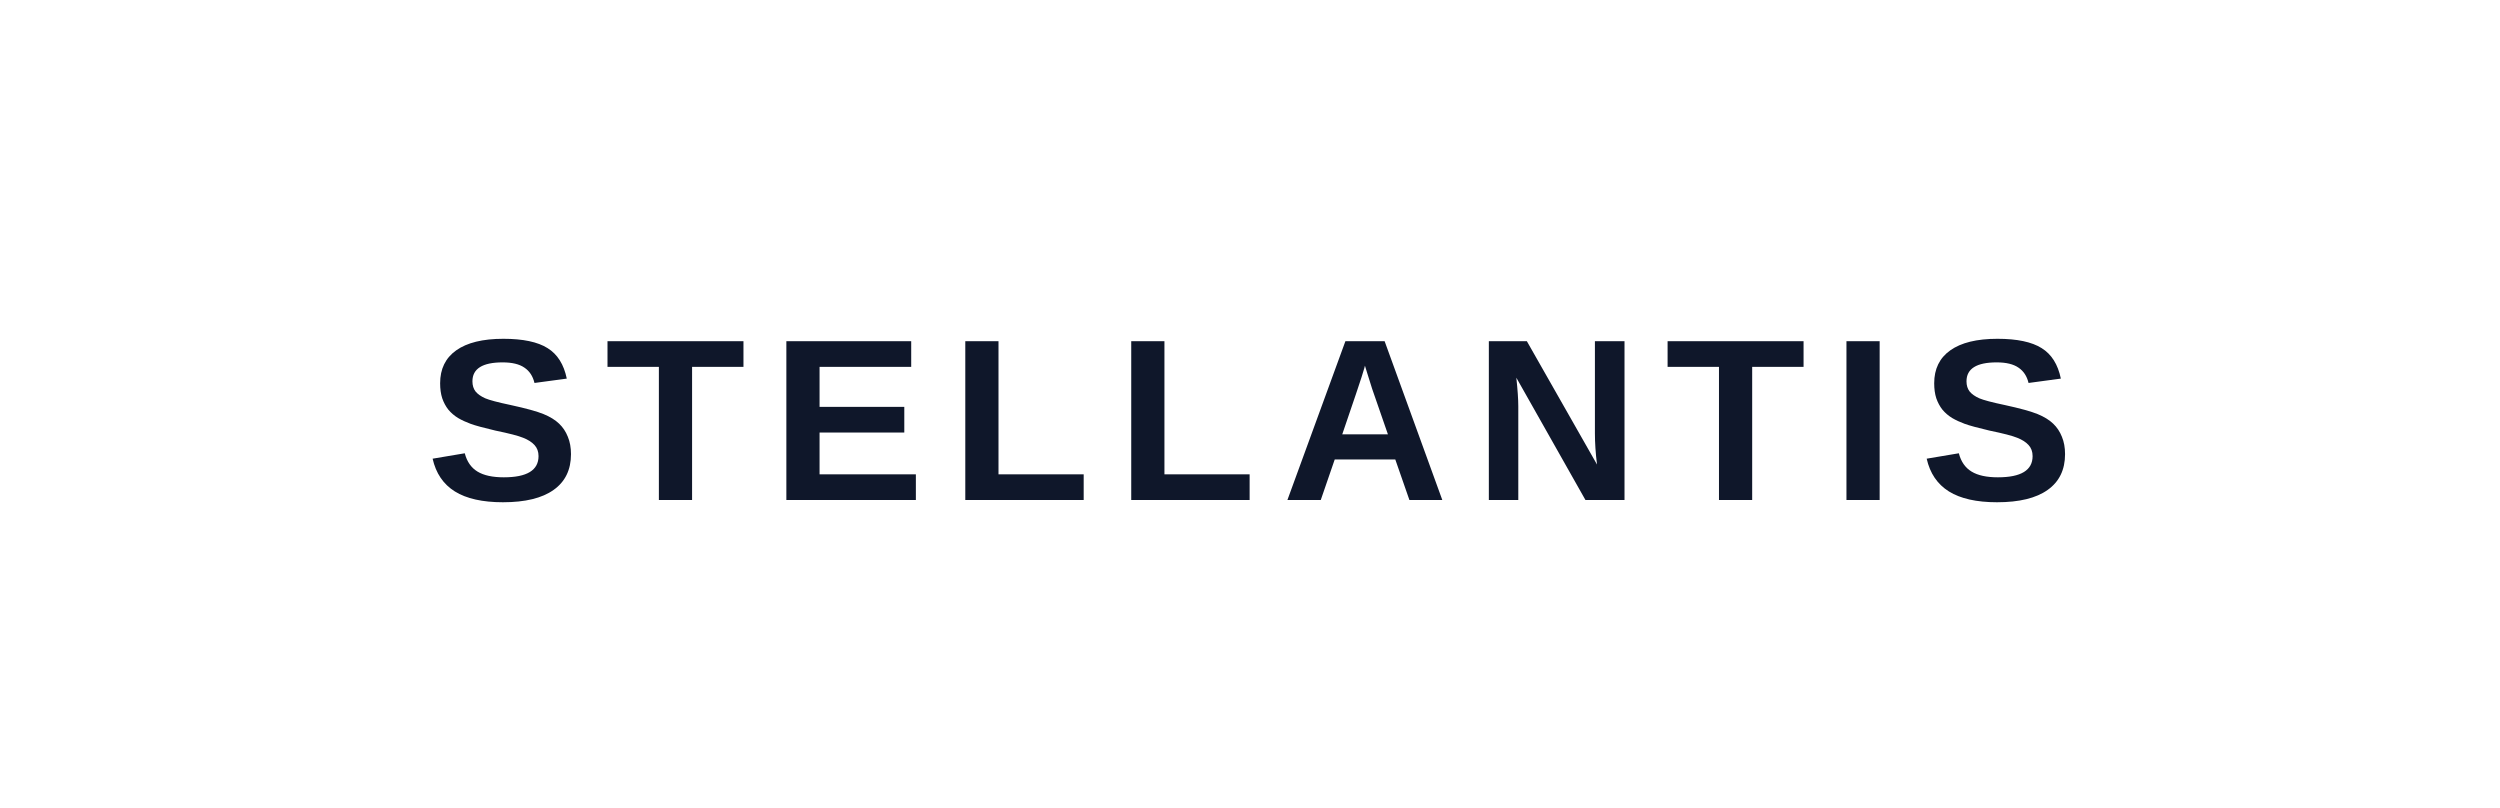
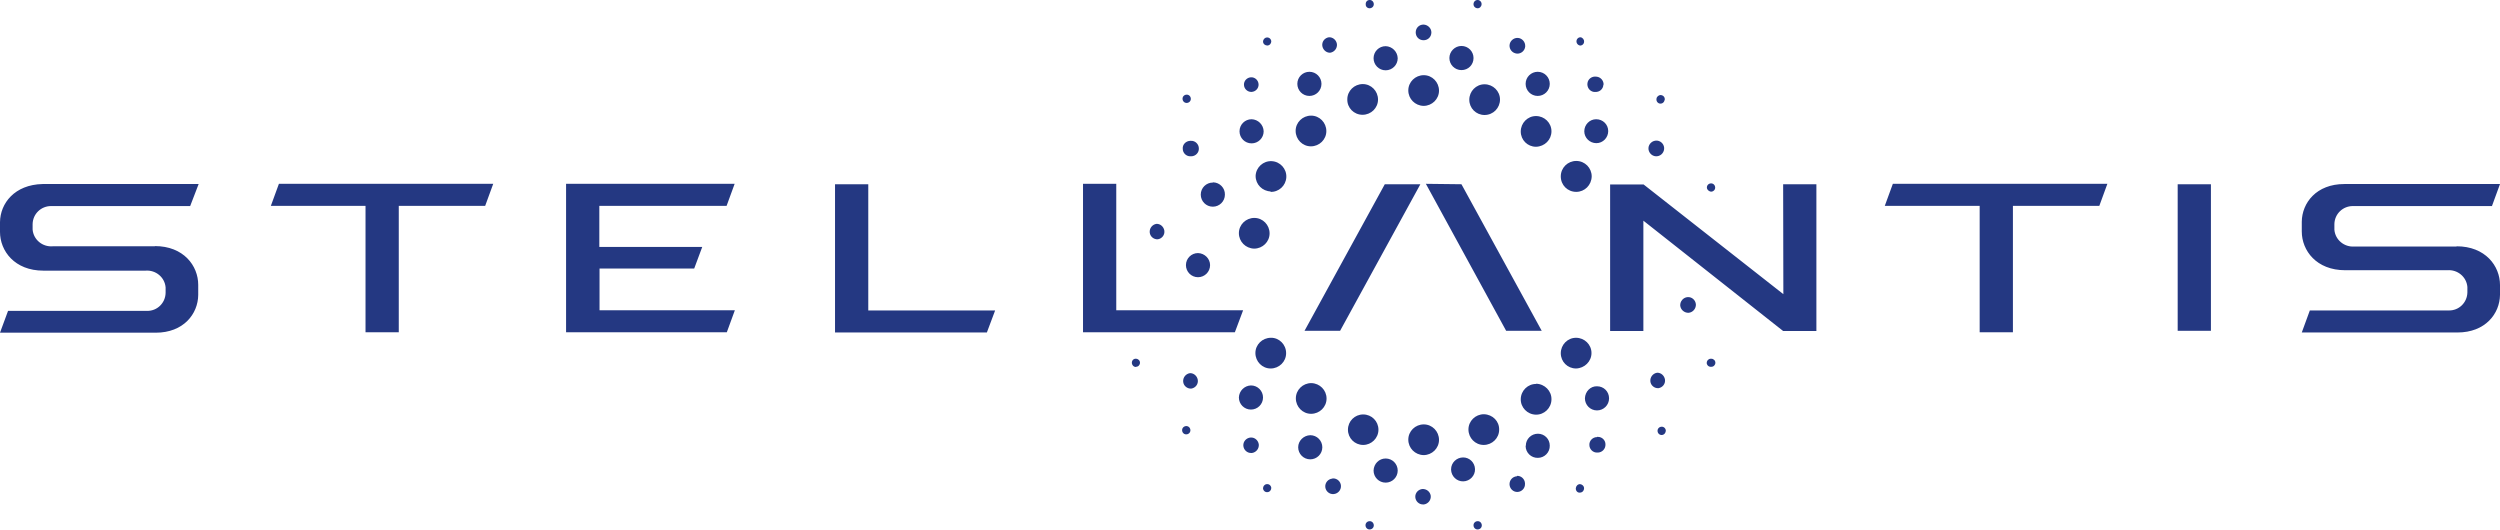
- <svg xmlns="http://www.w3.org/2000/svg" width="260" height="84" viewBox="0 0 260 84" role="img" aria-labelledby="title">
-   <text x="130" y="52" text-anchor="middle" font-family="Arial, Helvetica, sans-serif" font-size="24" font-weight="700" fill="#0f172a" letter-spacing="2.6">STELLANTIS</text>
+ <svg xmlns="http://www.w3.org/2000/svg" version="1.1" id="Livello_1" x="0px" y="0px" viewBox="0 0 1180.5 250" enable-background="new 0 0 1180.5 250" xml:space="preserve">
+   <path fill="#243882" d="M808.1,90.5c1.1-0.1,1.9-1,1.8-2.1c0,0,0,0,0,0c-0.1-1.1-1-1.9-2.1-1.8c-1.1,0.1-1.9,1-1.8,2.1l0,0  C806.1,89.7,807.1,90.5,808.1,90.5 M684.4,27.4c0,3.1,2.5,5.7,5.7,5.7s5.7-2.5,5.7-5.7c0-3.1-2.5-5.7-5.7-5.7  C687,21.7,684.4,24.3,684.4,27.4C684.4,27.4,684.4,27.4,684.4,27.4L684.4,27.4 M720.4,39.6c0,3.1,2.5,5.7,5.7,5.7  c3.1,0,5.7-2.5,5.7-5.7c0-3.1-2.5-5.7-5.7-5.7l0,0l0,0C723,33.9,720.4,36.4,720.4,39.6C720.4,39.5,720.4,39.5,720.4,39.6L720.4,39.6   M585,187.7c0,3.1,2.5,5.7,5.7,5.7c3.1,0,5.7-2.5,5.7-5.7c0-3.1-2.5-5.7-5.7-5.7l0,0C587.6,182.1,585.1,184.6,585,187.7  C585,187.7,585,187.7,585,187.7L585,187.7 M613,211.2c0,3.1,2.5,5.7,5.7,5.7c3.1,0,5.7-2.5,5.7-5.7c0-3.1-2.5-5.7-5.7-5.7l0,0l0,0  C615.6,205.6,613,208.1,613,211.2 M648.6,222.2c0,3.1,2.5,5.7,5.7,5.7c3.1,0,5.7-2.5,5.7-5.7c0-3.1-2.5-5.7-5.7-5.7l0,0l0,0  C651.2,216.5,648.7,219,648.6,222.2C648.6,222.2,648.6,222.2,648.6,222.2 M685.2,221.8c0.1,3.1,2.7,5.6,5.8,5.5  c3.1-0.1,5.6-2.7,5.5-5.8c-0.1-3.1-2.6-5.5-5.6-5.5c-3.1,0-5.7,2.5-5.7,5.6C685.2,221.6,685.2,221.7,685.2,221.8L685.2,221.8   M720.4,210.6c0,3.1,2.6,5.7,5.8,5.6c3.1,0,5.7-2.6,5.6-5.8c0-3.1-2.5-5.6-5.6-5.6l0,0c-3.1,0-5.7,2.5-5.7,5.6  C720.5,210.5,720.5,210.5,720.4,210.6 M748.4,188.1c0,3.1,2.5,5.7,5.7,5.7c3.1,0,5.7-2.5,5.7-5.7s-2.5-5.7-5.7-5.7l0,0l0,0  C751,182.3,748.5,184.9,748.4,188.1C748.4,188,748.4,188,748.4,188.1 M748.1,62c0,3.1,2.6,5.6,5.7,5.6c3.1,0,5.6-2.6,5.6-5.7  c0-3.1-2.5-5.6-5.7-5.6C750.6,56.3,748.1,58.9,748.1,62C748.1,62,748.1,62,748.1,62L748.1,62 M708.3,47c0-4-3.3-7.2-7.3-7.2  c-4,0-7.2,3.3-7.2,7.3c0,4,3.2,7.2,7.2,7.2C705.1,54.3,708.3,51,708.3,47C708.3,47,708.3,47,708.3,47L708.3,47 M732.6,62  c0-4-3.3-7.2-7.3-7.2s-7.2,3.3-7.2,7.3c0,4,3.2,7.2,7.2,7.2C729.4,69.2,732.6,66,732.6,62C732.6,62,732.6,62,732.6,62L732.6,62   M751.6,83.3c0-4-3.2-7.3-7.3-7.3c-4,0-7.3,3.2-7.3,7.3s3.2,7.3,7.3,7.3l0,0l0,0C748.3,90.6,751.5,87.4,751.6,83.3  C751.6,83.4,751.6,83.4,751.6,83.3L751.6,83.3 M699.6,2.1c0.1-1.1-0.7-2-1.7-2.1c-1.1-0.1-2,0.7-2.1,1.8c-0.1,1.1,0.7,2,1.8,2.1  C698.6,4,699.5,3.2,699.6,2.1C699.6,2.2,699.6,2.2,699.6,2.1L699.6,2.1 M748,19.7c0.1-1-0.7-2-1.7-2.1c0,0,0,0,0,0l0,0  c-1.1,0-1.9,0.9-1.9,2c0,0.9,0.7,1.7,1.6,1.9C747,21.6,748,20.8,748,19.7 M786.1,47c0.1-1.1-0.7-2-1.8-2.1c0,0,0,0,0,0l0,0  c-1-0.1-2,0.7-2.1,1.7c0,0,0,0,0,0l0,0c-0.2,1.1,0.5,2.1,1.5,2.3c1.1,0.2,2.1-0.5,2.3-1.6C786.1,47.2,786.1,47.1,786.1,47   M720.2,21.8c0.1-2-1.5-3.8-3.5-3.9c-2-0.1-3.8,1.5-3.9,3.5c-0.1,2,1.4,3.7,3.4,3.9c2,0.2,3.8-1.3,4-3.3  C720.2,21.9,720.2,21.8,720.2,21.8L720.2,21.8 M757.2,40.2c0.2-2-1.3-3.8-3.3-4c0,0-0.1,0-0.1,0l0,0c-2-0.3-3.9,1-4.2,3  c-0.3,2,1,3.9,3,4.2c0.1,0,0.2,0,0.3,0h0.3c2,0.2,3.8-1.3,3.9-3.3c0-0.1,0-0.1,0-0.2l0,0 M782.3,66.4c-2-0.1-3.8,1.5-3.9,3.5  c-0.1,2,1.5,3.8,3.5,3.9c2,0.1,3.7-1.4,3.9-3.4c0.2-2-1.3-3.8-3.3-4C782.4,66.4,782.3,66.4,782.3,66.4L782.3,66.4 M672.2,11.6  c-2.1,0-3.7,1.6-3.7,3.7c0,2.1,1.6,3.7,3.7,3.7c2.1,0,3.7-1.6,3.7-3.7l0,0C675.9,13.4,674.3,11.7,672.2,11.6  C672.2,11.7,672.2,11.7,672.2,11.6 M654.3,21.8c-3.1,0-5.7,2.5-5.7,5.7c0,3.1,2.5,5.7,5.7,5.7c3.1,0,5.7-2.5,5.7-5.7l0,0  C659.9,24.4,657.4,21.9,654.3,21.8L654.3,21.8L654.3,21.8 M618.3,33.9c-3.1,0-5.7,2.5-5.7,5.7c0,3.1,2.5,5.7,5.7,5.7  c3.1,0,5.7-2.5,5.7-5.7l0,0C624,36.5,621.5,33.9,618.3,33.9 M565.7,119.5c-3.1,0-5.7,2.5-5.7,5.7c0,3.1,2.5,5.7,5.7,5.7  c3.1,0,5.7-2.5,5.7-5.7l0,0C571.4,122.2,568.9,119.6,565.7,119.5L565.7,119.5L565.7,119.5 M572.7,86.2c-3.1,0-5.7,2.5-5.7,5.7  c0,3.1,2.5,5.7,5.7,5.7c3.1,0,5.7-2.5,5.7-5.7l0,0c0.1-3.1-2.4-5.7-5.5-5.8l0,0 M591,56.3c-3.1,0-5.7,2.5-5.7,5.7  c0,3.1,2.5,5.7,5.7,5.7c3.1,0,5.7-2.5,5.7-5.7l0,0C596.6,58.9,594.1,56.4,591,56.3 M672.2,214.9c4,0,7.3-3.2,7.3-7.2  c0-4-3.2-7.3-7.2-7.3c-4,0-7.3,3.2-7.3,7.2l0,0C665,211.6,668.2,214.8,672.2,214.9 M672.2,50c4,0,7.3-3.2,7.3-7.2  c0-4-3.2-7.3-7.2-7.3c-4,0-7.3,3.2-7.3,7.2l0,0C665,46.7,668.2,49.9,672.2,50 M643.4,54.2c4,0,7.3-3.2,7.3-7.2c0-4-3.2-7.3-7.2-7.3  c-4,0-7.3,3.2-7.3,7.2l0,0C636.1,50.9,639.3,54.2,643.4,54.2C643.3,54.2,643.3,54.2,643.4,54.2L643.4,54.2 M619,69.1  c4,0,7.3-3.2,7.3-7.2c0-4-3.2-7.3-7.2-7.3c-4,0-7.3,3.2-7.3,7.2l0,0C611.8,65.8,615,69.1,619,69.1C619,69.1,619,69.1,619,69.1  L619,69.1 M599.8,90.6c4,0.2,7.4-2.9,7.6-6.9c0.2-4-2.9-7.4-6.9-7.6s-7.4,2.9-7.6,6.9c0,0,0,0.1,0,0.1l0,0c0,4,3.2,7.2,7.2,7.3  c0,0,0,0,0,0l0,0 M592.2,117.4c4,0,7.3-3.2,7.3-7.2s-3.2-7.3-7.2-7.3c-4,0-7.3,3.2-7.3,7.2l0,0C585,114.1,588.2,117.3,592.2,117.4  L592.2,117.4L592.2,117.4 M646.9,3.9c1.1-0.1,1.9-1,1.8-2.1c-0.1-1.1-1-1.9-2.1-1.8c-1.1,0.1-1.8,1-1.7,2.1c0,0,0,0,0,0.1  C644.9,3.2,645.8,4,646.9,3.9C646.8,3.9,646.8,3.9,646.9,3.9L646.9,3.9 M598.5,21.5c1.1-0.1,1.8-1,1.8-2c0,0,0,0,0,0l0,0  c-0.1-1.1-1-1.9-2.1-1.8c-1.1,0.1-1.8,1-1.8,2c0,0,0,0,0,0l0,0C596.5,20.8,597.4,21.5,598.5,21.5 M808.1,173.2  c1.1,0,1.9-0.9,1.9-1.9c0-1.1-0.9-1.9-1.9-1.9h-0.4c-1.1,0.1-1.8,1-1.8,2c0,0,0,0,0,0l0,0c0.1,1.1,1,1.9,2.1,1.8 M784.8,205.4  c1.1-0.1,1.8-1.1,1.8-2.1c-0.1-1.1-1-1.9-2.1-1.8c-1.1,0.1-1.9,1-1.8,2.1C782.8,204.7,783.7,205.5,784.8,205.4  C784.8,205.4,784.8,205.4,784.8,205.4 M746.2,232.6c1.1-0.1,1.8-1,1.8-2c0,0,0,0,0,0l0,0c0-1.1-0.9-1.9-1.9-2c-1.1,0-1.9,0.9-2,1.9  c0,0,0,0,0,0c0,0.1,0,0.3,0,0.4C744.2,232,745.1,232.8,746.2,232.6C746.2,232.7,746.2,232.7,746.2,232.6L746.2,232.6 M697.9,250  c1.1-0.1,1.9-1,1.8-2.1c-0.1-1.1-1-1.9-2.1-1.8l0,0l0,0c-1.1,0.1-1.9,1-1.8,2.1C695.9,249.3,696.8,250.1,697.9,250 M646.9,250  c1.1-0.1,1.9-1,1.8-2.1c-0.1-1.1-1-1.9-2.1-1.8l0,0l0,0c-1.1,0.1-1.9,1-1.8,2.1C644.9,249.3,645.8,250.1,646.9,250L646.9,250   M598.5,232.4c1.1-0.1,1.8-1,1.8-2c0,0,0,0,0,0l0,0c-0.1-1.1-1-1.9-2.1-1.8c-1.1,0.1-1.8,1-1.8,2c0,0,0,0,0,0l0,0  C596.5,231.7,597.4,232.5,598.5,232.4 M560.3,205.1c1.1-0.1,1.9-1,1.8-2.1c0,0,0,0,0,0c-0.1-1.1-1-1.9-2.1-1.8  c-1.1,0.1-1.9,1-1.8,2.1l0,0l0,0C558.3,204.4,559.2,205.2,560.3,205.1 M536.4,173.2c1.1,0,1.9-0.9,1.9-1.9c0-1.1-0.9-1.9-1.9-1.9  H536c-1.1,0.2-1.7,1.2-1.5,2.3c0.2,0.9,0.9,1.6,1.9,1.6 M560.5,48.6c1.1-0.1,1.9-1,1.8-2.1c0,0,0,0,0,0c-0.1-1.1-1-1.9-2.1-1.8  c-1.1,0.1-1.9,1-1.8,2.1l0,0l0,0C558.5,47.9,559.4,48.7,560.5,48.6 M628.1,24.9c2-0.3,3.4-2.1,3.2-4.1c-0.3-1.9-1.9-3.3-3.8-3.2  c-2,0.3-3.4,2.1-3.1,4.1c0.3,1.8,1.8,3.2,3.6,3.2l0,0 M591,43.4c1.9-0.1,3.4-1.7,3.3-3.6c-0.1-1.9-1.7-3.4-3.6-3.3  c-1.9,0.1-3.4,1.7-3.3,3.6c0.1,1.8,1.5,3.2,3.3,3.3H591 M558.5,70.3c0,1.9,1.6,3.5,3.5,3.5h0.5c2,0,3.7-1.7,3.6-3.7  c0-2-1.7-3.7-3.7-3.6c-0.1,0-0.3,0-0.4,0C559.9,66.6,558.3,68.3,558.5,70.3 M796.8,140.3c-2,0.2-3.5,2-3.4,4c0.2,2,2,3.5,4,3.4l0,0  c2-0.2,3.5-2,3.4-4C800.6,141.6,798.8,140.1,796.8,140.3L796.8,140.3L796.8,140.3 M782.5,176c-2,0.3-3.4,2.1-3.2,4.1  c0.2,1.9,1.9,3.3,3.8,3.2c2-0.3,3.4-2.1,3.1-4.1c-0.3-1.8-1.8-3.2-3.6-3.2l0,0 M754.1,206.4c-2,0-3.7,1.7-3.6,3.7  c0,2,1.7,3.7,3.7,3.6c0.1,0,0.3,0,0.4,0c2-0.1,3.6-1.8,3.5-3.9c0-1.9-1.6-3.5-3.5-3.5H754.1 M716.3,224.9c-2,0.1-3.6,1.8-3.5,3.9  l0,0c0.1,2,1.8,3.6,3.8,3.5c2-0.1,3.6-1.8,3.5-3.8l0,0c0,0,0-0.2,0-0.3c-0.1-2-1.8-3.6-3.8-3.5c0,0,0,0,0,0l0,0 M671.8,230.9  c-2,0.1-3.6,1.8-3.5,3.8c0.1,2,1.8,3.6,3.8,3.5h0.3c2-0.3,3.4-2.1,3.2-4.1C675.3,232.2,673.7,230.9,671.8,230.9 M629.1,226  c-2,0.2-3.5,2-3.3,4c0.2,2,2,3.5,4,3.3c2-0.2,3.5-1.9,3.4-3.9c-0.1-2-1.8-3.6-3.9-3.5C629.2,226,629.2,226,629.1,226L629.1,226   M590.6,206.6c-2,0.1-3.6,1.8-3.5,3.8c0.1,2,1.8,3.6,3.8,3.5l0,0h0.3c2-0.3,3.4-2.1,3.2-4.1C594.1,207.9,592.5,206.5,590.6,206.6   M561.9,176.2c-2,0.3-3.4,2.1-3.2,4.1c0.2,1.9,1.9,3.3,3.8,3.2c2-0.3,3.4-2.1,3.1-4.1c-0.3-1.8-1.8-3.2-3.6-3.2l0,0 M546.1,105.7  c-2,0.3-3.4,2.1-3.2,4.1c0.2,1.9,1.9,3.3,3.8,3.2c2-0.3,3.4-2.1,3.1-4.1c-0.3-1.8-1.8-3.2-3.6-3.2l0,0 M650.9,202.9  c0-4-3.2-7.2-7.2-7.2c-4,0-7.2,3.2-7.2,7.2c0,4,3.2,7.2,7.2,7.2l0,0C647.6,210.1,650.9,206.9,650.9,202.9L650.9,202.9L650.9,202.9   M700.7,195.6c-4,0-7.3,3.2-7.3,7.2c0,4,3.2,7.3,7.2,7.3c4,0,7.3-3.2,7.3-7.2l0,0C708,198.9,704.8,195.7,700.7,195.6  C700.8,195.7,700.8,195.7,700.7,195.6L700.7,195.6 M725.5,181.3c-4-0.1-7.3,3.1-7.4,7.1c-0.1,4,3.1,7.3,7.1,7.4  c4,0.1,7.3-3.1,7.4-7.1c0,0,0-0.1,0-0.1c0.1-4-3.2-7.3-7.2-7.4c-0.1,0-0.1,0-0.2,0 M751.5,166.7c0-4-3.3-7.2-7.3-7.2  c-4,0-7.2,3.3-7.2,7.3c0,4,3.2,7.2,7.2,7.2C748.2,173.9,751.5,170.7,751.5,166.7C751.5,166.7,751.5,166.7,751.5,166.7L751.5,166.7   M619.2,180.9c-4,0-7.3,3.2-7.3,7.2c0,4,3.2,7.3,7.2,7.3c4,0,7.3-3.2,7.3-7.2l0,0C626.4,184.2,623.2,181,619.2,180.9  C619.2,180.9,619.2,180.9,619.2,180.9L619.2,180.9 M600.1,159.5c-4,0-7.3,3.2-7.3,7.2c0,4,3.2,7.3,7.2,7.3c4,0,7.3-3.2,7.3-7.2  c0,0,0-0.1,0-0.1l0,0C607.3,162.7,604,159.4,600.1,159.5L600.1,159.5L600.1,159.5 M890,97.2h44.8v59.7h15.7V97.2h40.8l3.8-10.4  H893.8L890,97.2z M527.1,86.8h-15.7v70.1h71.7l3.9-10.4h-59.9V86.8z M673.3,86.8l37.9,69.4h16.8L690.1,87L673.3,86.8z M616,156.2  h16.8L670.7,87h-16.8L616,156.2z M842.1,138.9l-66-51.8h-15.8v69.2h15.7v-52.1l66,52.1h15.7V87h-15.7L842.1,138.9z M1160,116.4  h-48.2c-4.8,0.4-9.1-3.1-9.5-7.9c0,0,0,0,0,0c0-0.3,0-0.5,0-0.8v-1.9c0.1-4.8,4-8.5,8.7-8.5c0,0,0,0,0.1,0h65.6l3.8-10.4H1107  c-13.2,0-20,8.9-20.1,17.8v4.6c0,9,6.9,18.3,20.5,18.3h48.2c4.8-0.4,9.1,3.1,9.5,7.9c0,0,0,0,0,0c0,0.2,0,0.4,0,0.7v1.9  c-0.1,4.8-4,8.6-8.8,8.5c0,0,0,0,0,0h-65.6l-3.8,10.4h73.5c13.2,0,20-8.9,20.1-17.8v-4.6c0-9-6.9-18.3-20.5-18.3 M73.2,116.3H24.9  c-4.8,0.4-9.1-3.1-9.5-7.9c0,0,0,0,0,0c0-0.2,0-0.4,0-0.7v-1.9c0.1-4.8,4-8.5,8.7-8.5c0,0,0,0,0,0h65.7l4-10.4H20.1  c-13.2,0.3-20,9.1-20.1,18v4.6c0,9,6.9,18.3,20.5,18.3h48.2c4.8-0.4,9.1,3.1,9.5,7.9c0,0,0,0,0,0c0,0.2,0,0.4,0,0.7v1.9  c-0.1,4.8-4,8.6-8.8,8.5c0,0,0,0,0,0H3.8L0,157.1h73.5c13.2,0,20-8.9,20.1-17.8v-4.8c0-9-6.9-18.3-20.5-18.3 M1028.3,156.2h15.7V87  h-15.7V156.2z M127.9,97.2h44.7v59.7h15.7V97.2h40.8l3.8-10.4H131.7L127.9,97.2z M343.1,97.2l3.8-10.4h-79.6v70.1h75.9l3.8-10.4  h-63.9v-19.7h44.7l3.8-10.2H283V97.2H343.1z M410,146.6h59.9L466,157h-71.7V87H410V146.6z" />
</svg>
